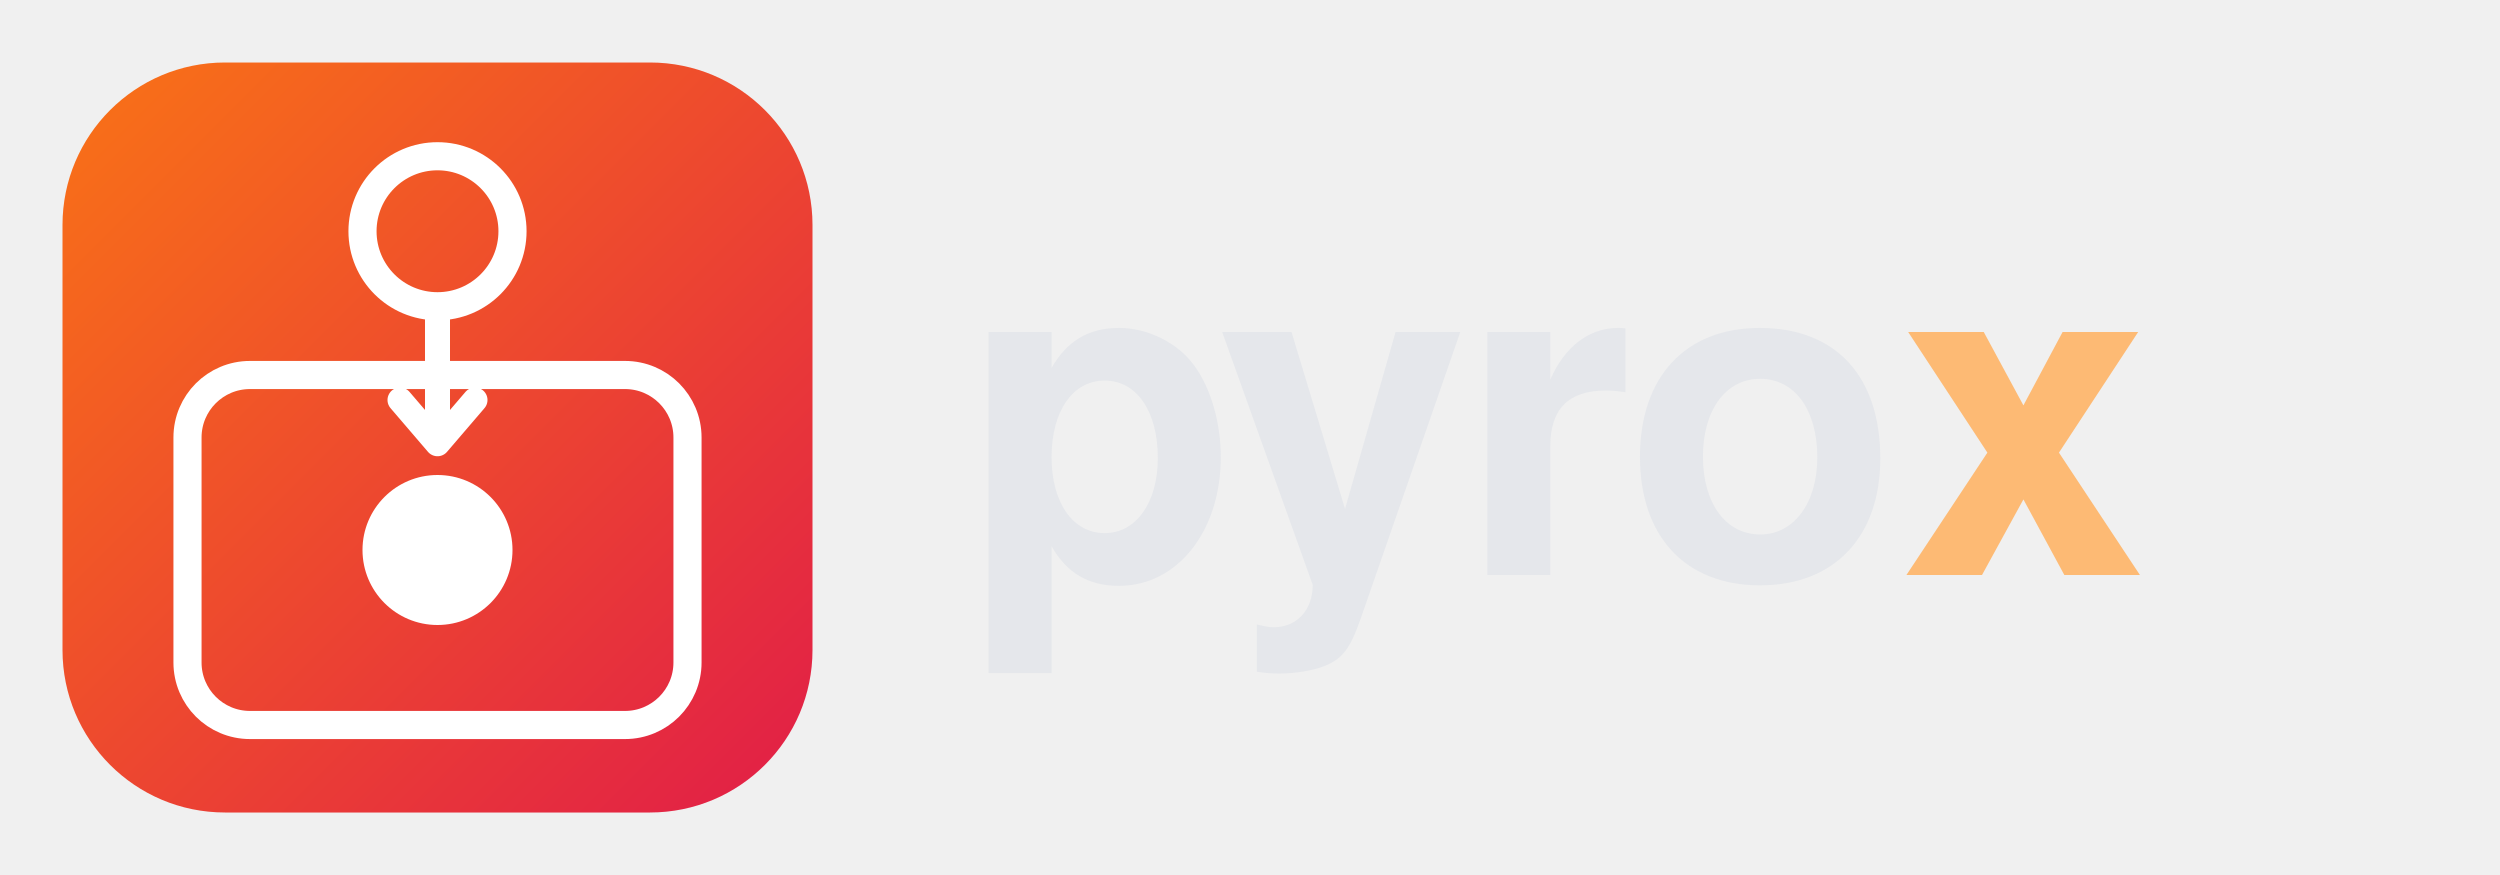
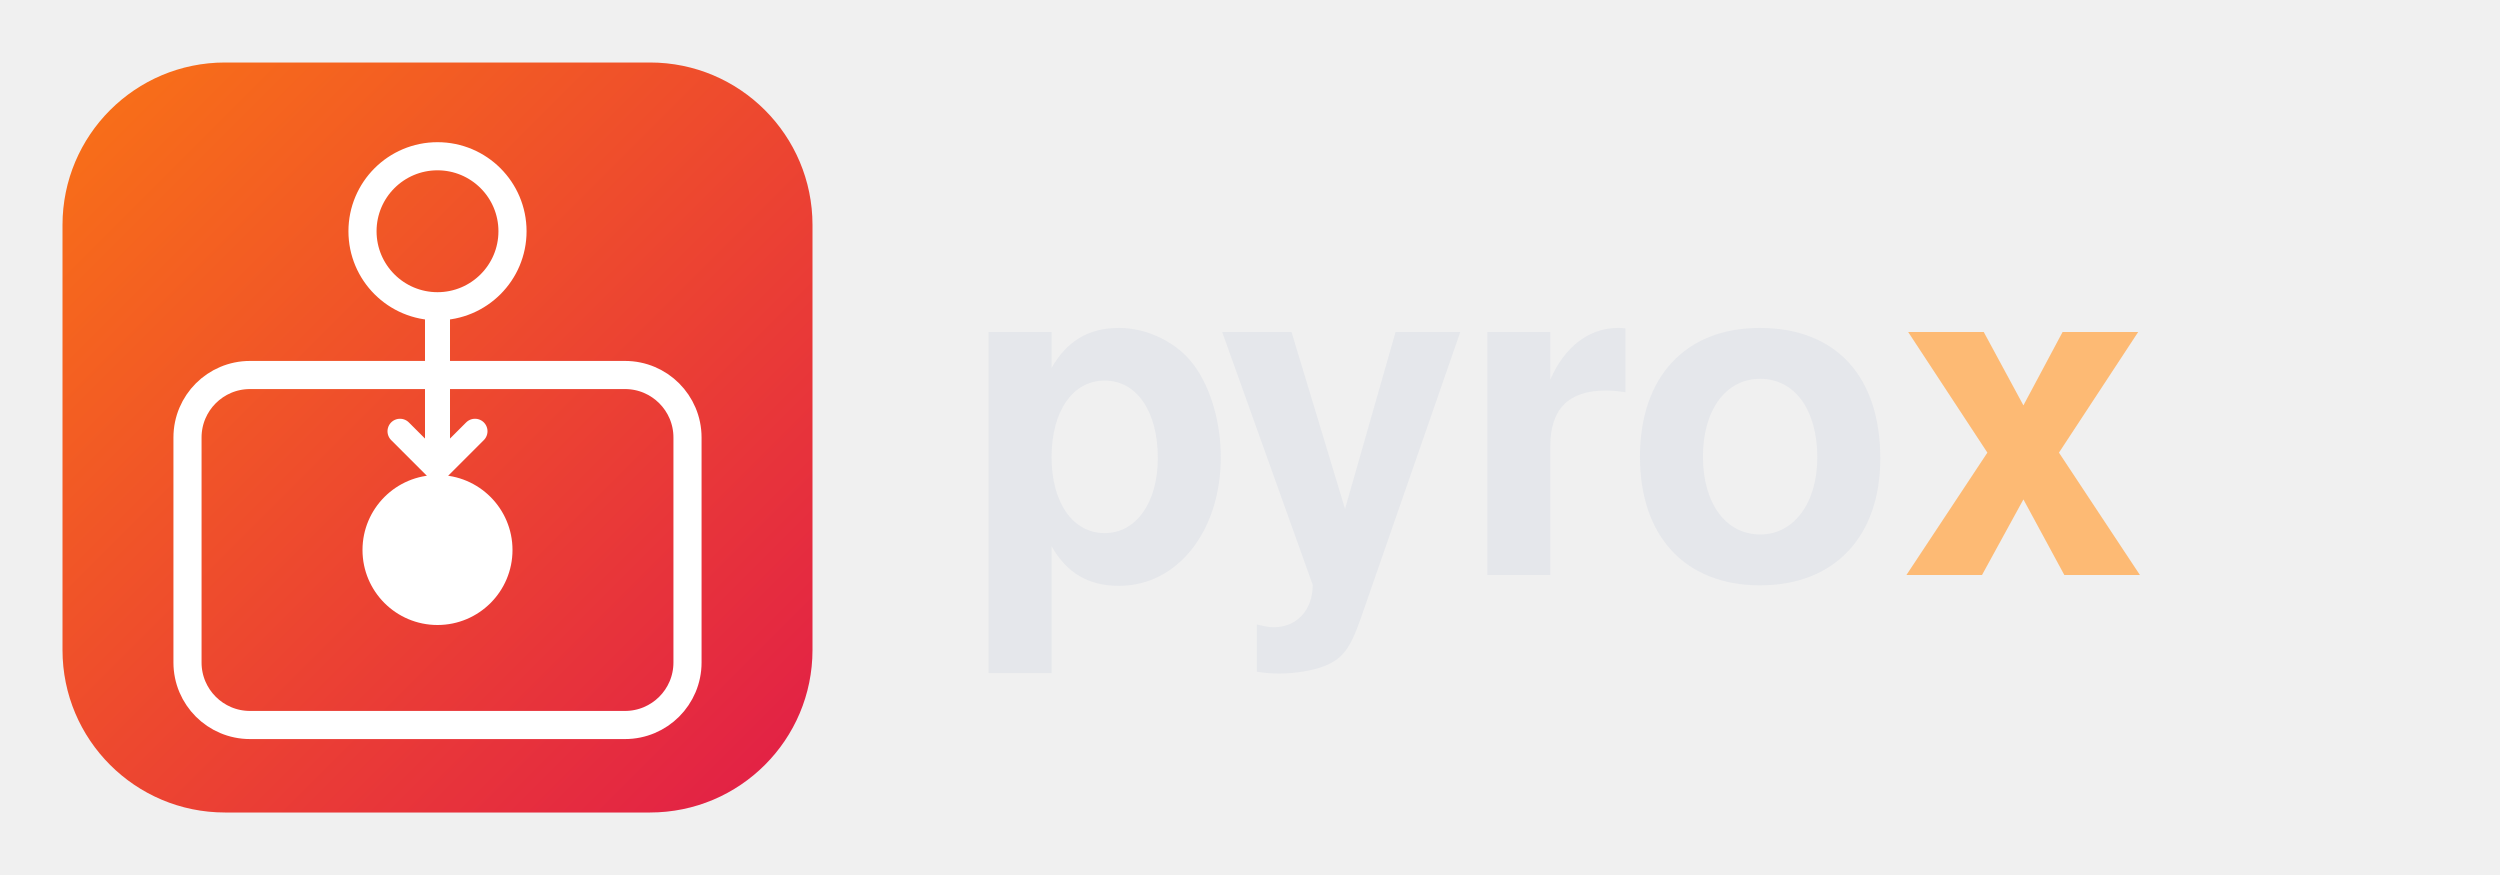
<svg xmlns="http://www.w3.org/2000/svg" width="400" height="140" viewBox="0 0 400 140" role="img" aria-label="pyrox">
  <defs>
    <linearGradient id="logo-dark" x1="0" y1="0" x2="1" y2="1">
      <stop offset="0" stop-color="#F97316" />
      <stop offset="1" stop-color="#E11D48" />
    </linearGradient>
  </defs>
  <g transform="translate(6 6) scale(1)">
    <rect x="4" y="4" width="120" height="120" rx="26" fill="url(#logo-dark)" />
    <rect x="24" y="54" width="80" height="56" rx="10" fill="none" stroke="#FFFFFF" stroke-width="4.5" />
    <circle cx="64" cy="31" r="12" fill="none" stroke="#FFFFFF" stroke-width="4.5" />
-     <path d="M64 44 L64 63" stroke="#FFFFFF" stroke-width="4" stroke-linecap="round" />
-     <path d="M58 58 L64 65 L70 58" fill="none" stroke="#FFFFFF" stroke-width="4" stroke-linecap="round" stroke-linejoin="round" />
+     <path d="M64 44 L64 69" stroke="#FFFFFF" stroke-width="4" stroke-linecap="round" />
+     <path d="M58 63 L64 69 L70 63" fill="none" stroke="#FFFFFF" stroke-width="4" stroke-linecap="round" stroke-linejoin="round" />
    <circle cx="64" cy="82" r="12" fill="#FFFFFF" />
  </g>
  <text x="154" y="92" font-family="ui-sans-serif, -apple-system, 'Segoe UI', Helvetica, Arial, sans-serif" font-size="72" font-weight="700" letter-spacing="-1.5" fill="#E5E7EB">pyro<tspan fill="#FDBA74">x</tspan>
  </text>
</svg>
